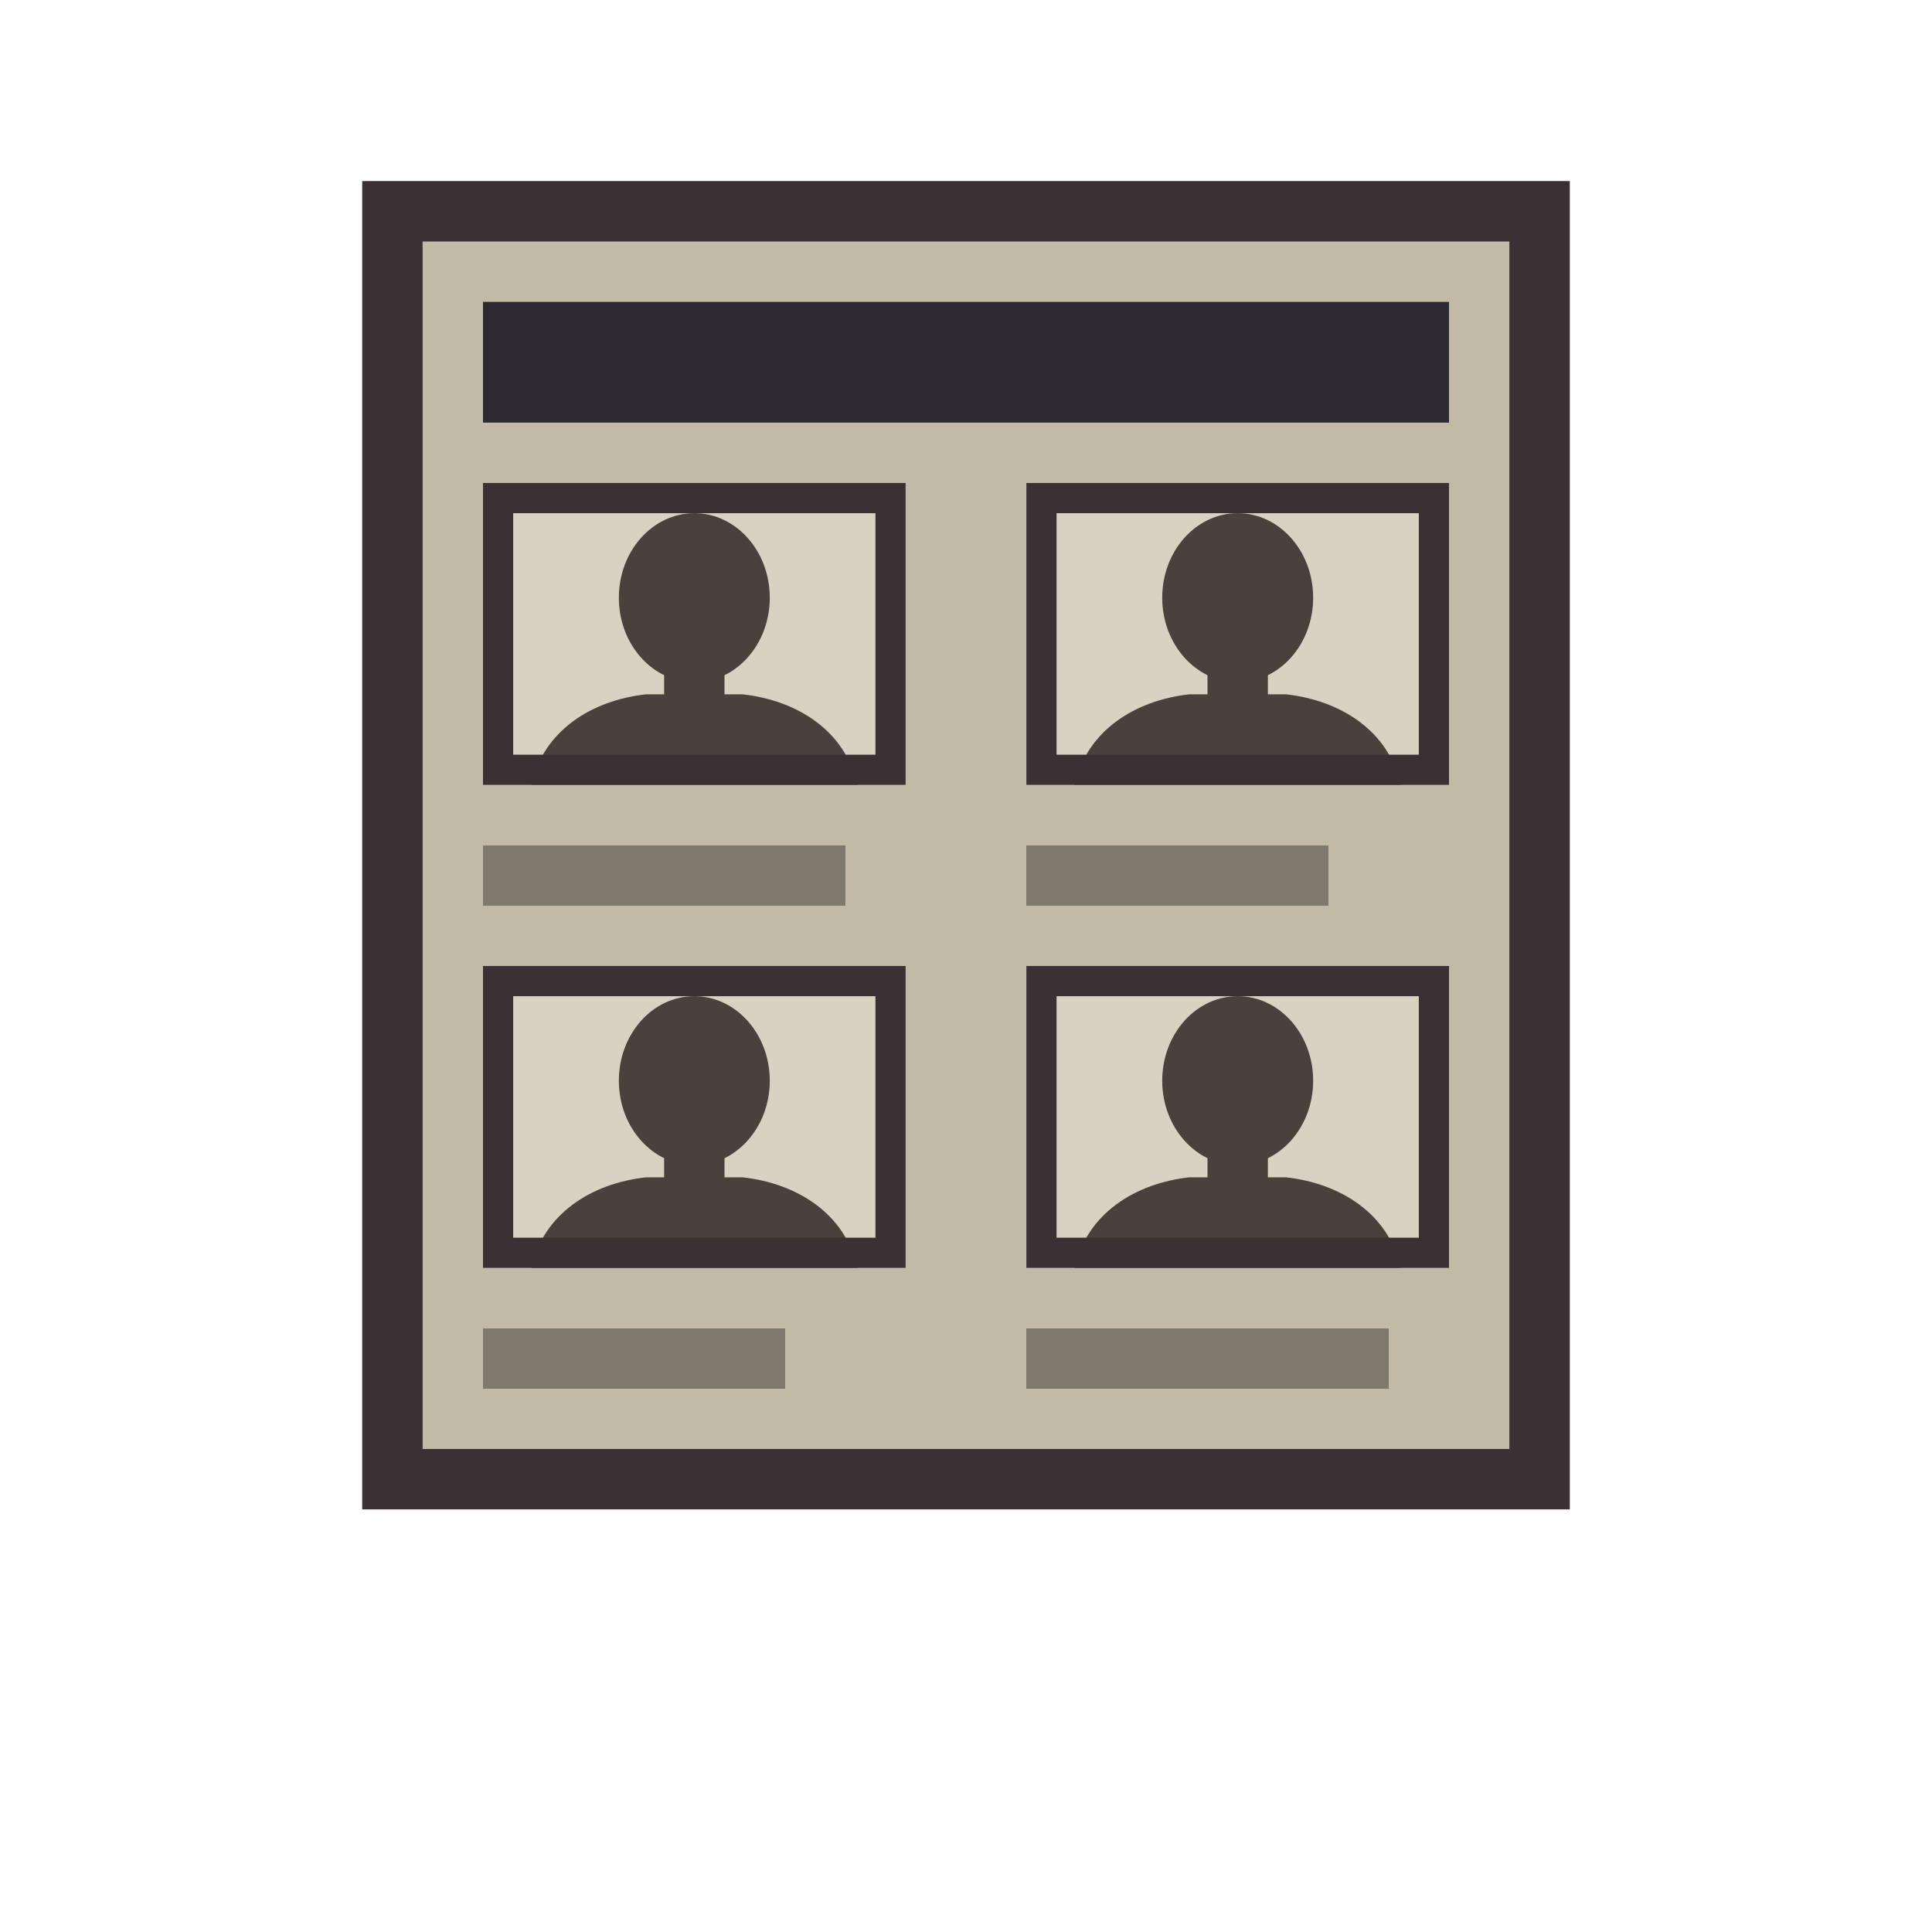
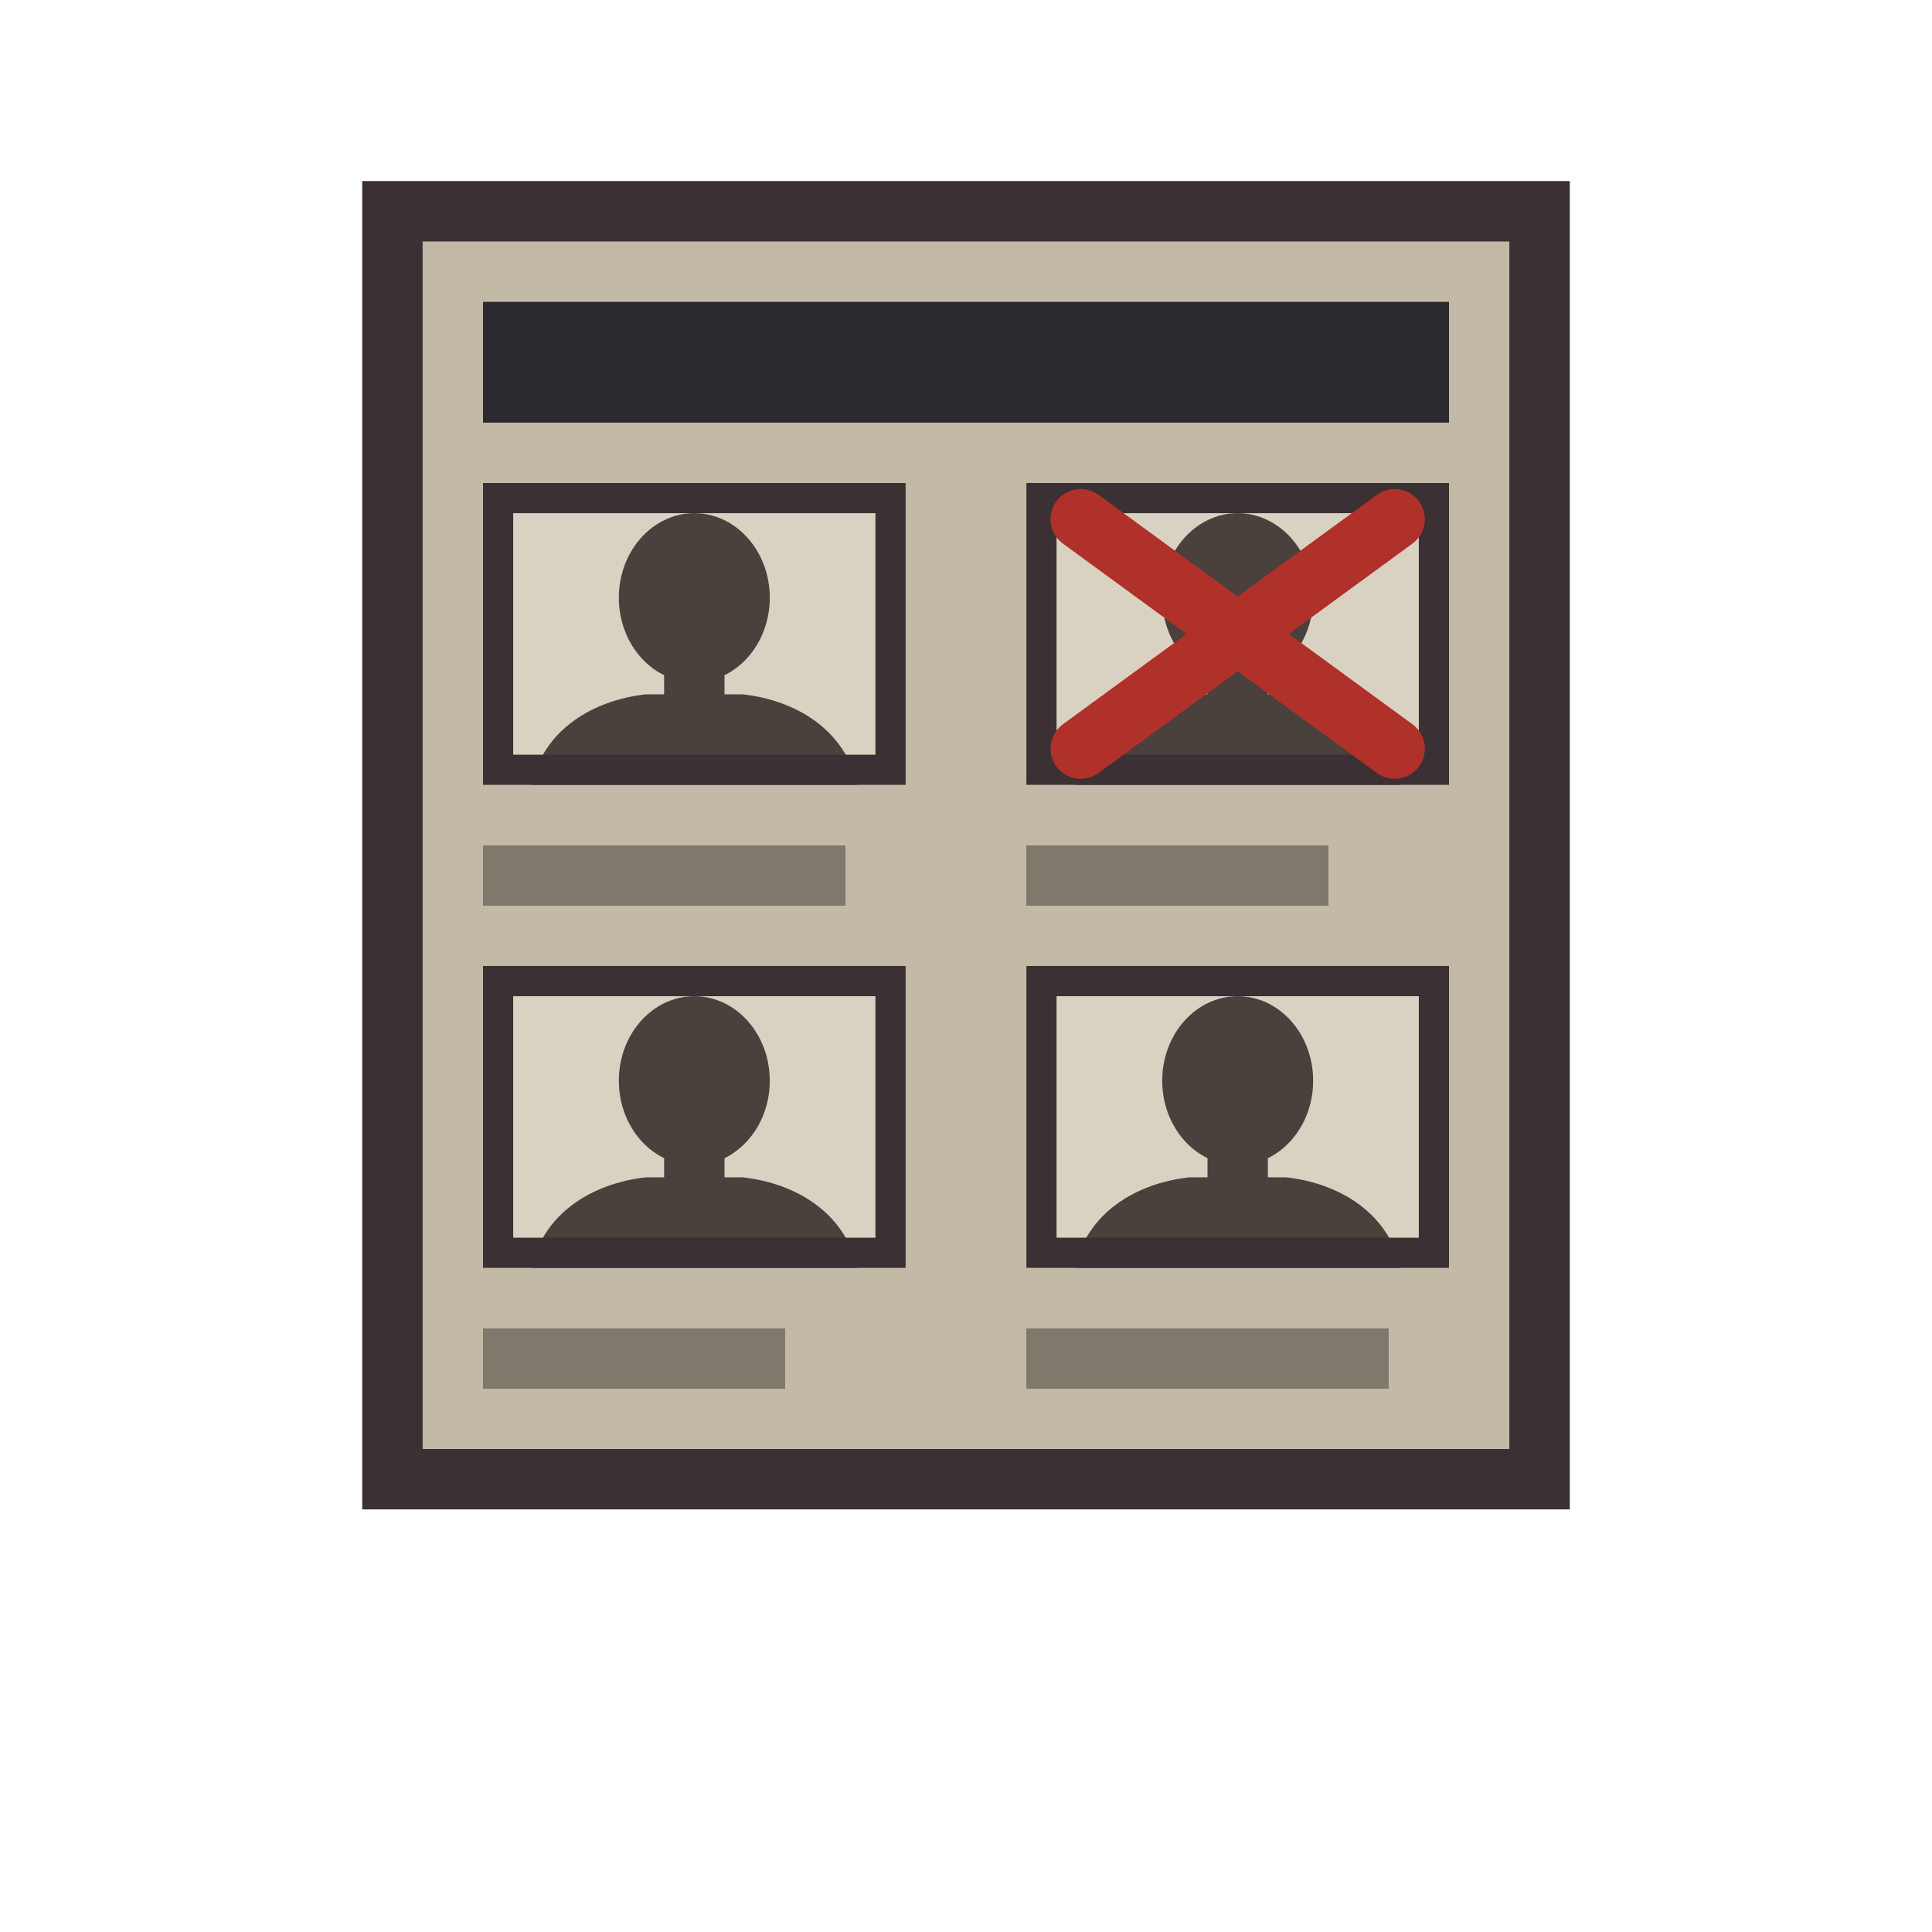
<svg xmlns="http://www.w3.org/2000/svg" width="32" height="32" viewBox="0 0 32 32" shape-rendering="geometricPrecision">
  <rect x="6" y="3" width="20" height="22" fill="#c2b9a6" />
  <rect x="8" y="5" width="16" height="2" fill="#2c2a30" />
  <g transform="translate(8 8)">
    <rect width="7" height="5" fill="#d9d2c3" />
    <ellipse cx="3.5" cy="1.9" rx="1.25" ry="1.4" fill="#4a403c" />
    <rect x="3" y="3" width="1" height="0.7" fill="#4a403c" />
    <path d="M0.8 5C1 4.1 1.8 3.6 2.7 3.5L4.3 3.5C5.2 3.6 6 4.1 6.2 5Z" fill="#4a403c" />
    <rect x="0.25" y="0.25" width="6.5" height="4.5" fill="none" stroke="#3b3034" stroke-width="0.5" />
  </g>
  <g transform="translate(17 8)">
    <rect width="7" height="5" fill="#d9d2c3" />
    <ellipse cx="3.5" cy="1.9" rx="1.25" ry="1.4" fill="#4a403c" />
    <rect x="3" y="3" width="1" height="0.7" fill="#4a403c" />
    <path d="M0.8 5C1 4.1 1.8 3.6 2.7 3.5L4.3 3.5C5.2 3.6 6 4.1 6.2 5Z" fill="#4a403c" />
    <rect x="0.25" y="0.25" width="6.5" height="4.5" fill="none" stroke="#3b3034" stroke-width="0.5" />
+     <path d="M0.9 0.6L6.1 4.4M6.1 0.6L0.9 4.4" stroke="#b0302a" stroke-width="1" stroke-linecap="round" />
  </g>
  <g id="neighbor_slot" transform="translate(8 16)">
    <rect width="7" height="5" fill="#d9d2c3" />
    <ellipse cx="3.5" cy="1.9" rx="1.25" ry="1.4" fill="#4a403c" />
    <rect x="3" y="3" width="1" height="0.7" fill="#4a403c" />
    <path d="M0.8 5C1 4.1 1.8 3.6 2.7 3.5L4.3 3.5C5.2 3.6 6 4.1 6.2 5Z" fill="#4a403c" />
    <rect x="0.25" y="0.25" width="6.5" height="4.5" fill="none" stroke="#3b3034" stroke-width="0.5" />
  </g>
  <g transform="translate(17 16)">
    <rect width="7" height="5" fill="#d9d2c3" />
    <ellipse cx="3.5" cy="1.9" rx="1.25" ry="1.4" fill="#4a403c" />
    <rect x="3" y="3" width="1" height="0.7" fill="#4a403c" />
    <path d="M0.8 5C1 4.1 1.8 3.6 2.7 3.5L4.3 3.5C5.2 3.6 6 4.1 6.2 5Z" fill="#4a403c" />
    <rect x="0.25" y="0.25" width="6.5" height="4.5" fill="none" stroke="#3b3034" stroke-width="0.5" />
  </g>
  <g shape-rendering="crispEdges" fill="#7f786c">
    <rect x="8" y="14" width="6" height="1" />
    <rect x="17" y="14" width="5" height="1" />
    <rect x="8" y="22" width="5" height="1" />
    <rect x="17" y="22" width="6" height="1" />
  </g>
  <rect x="6.5" y="3.5" width="19" height="21" fill="none" stroke="#3b3034" stroke-width="1" />
</svg>
